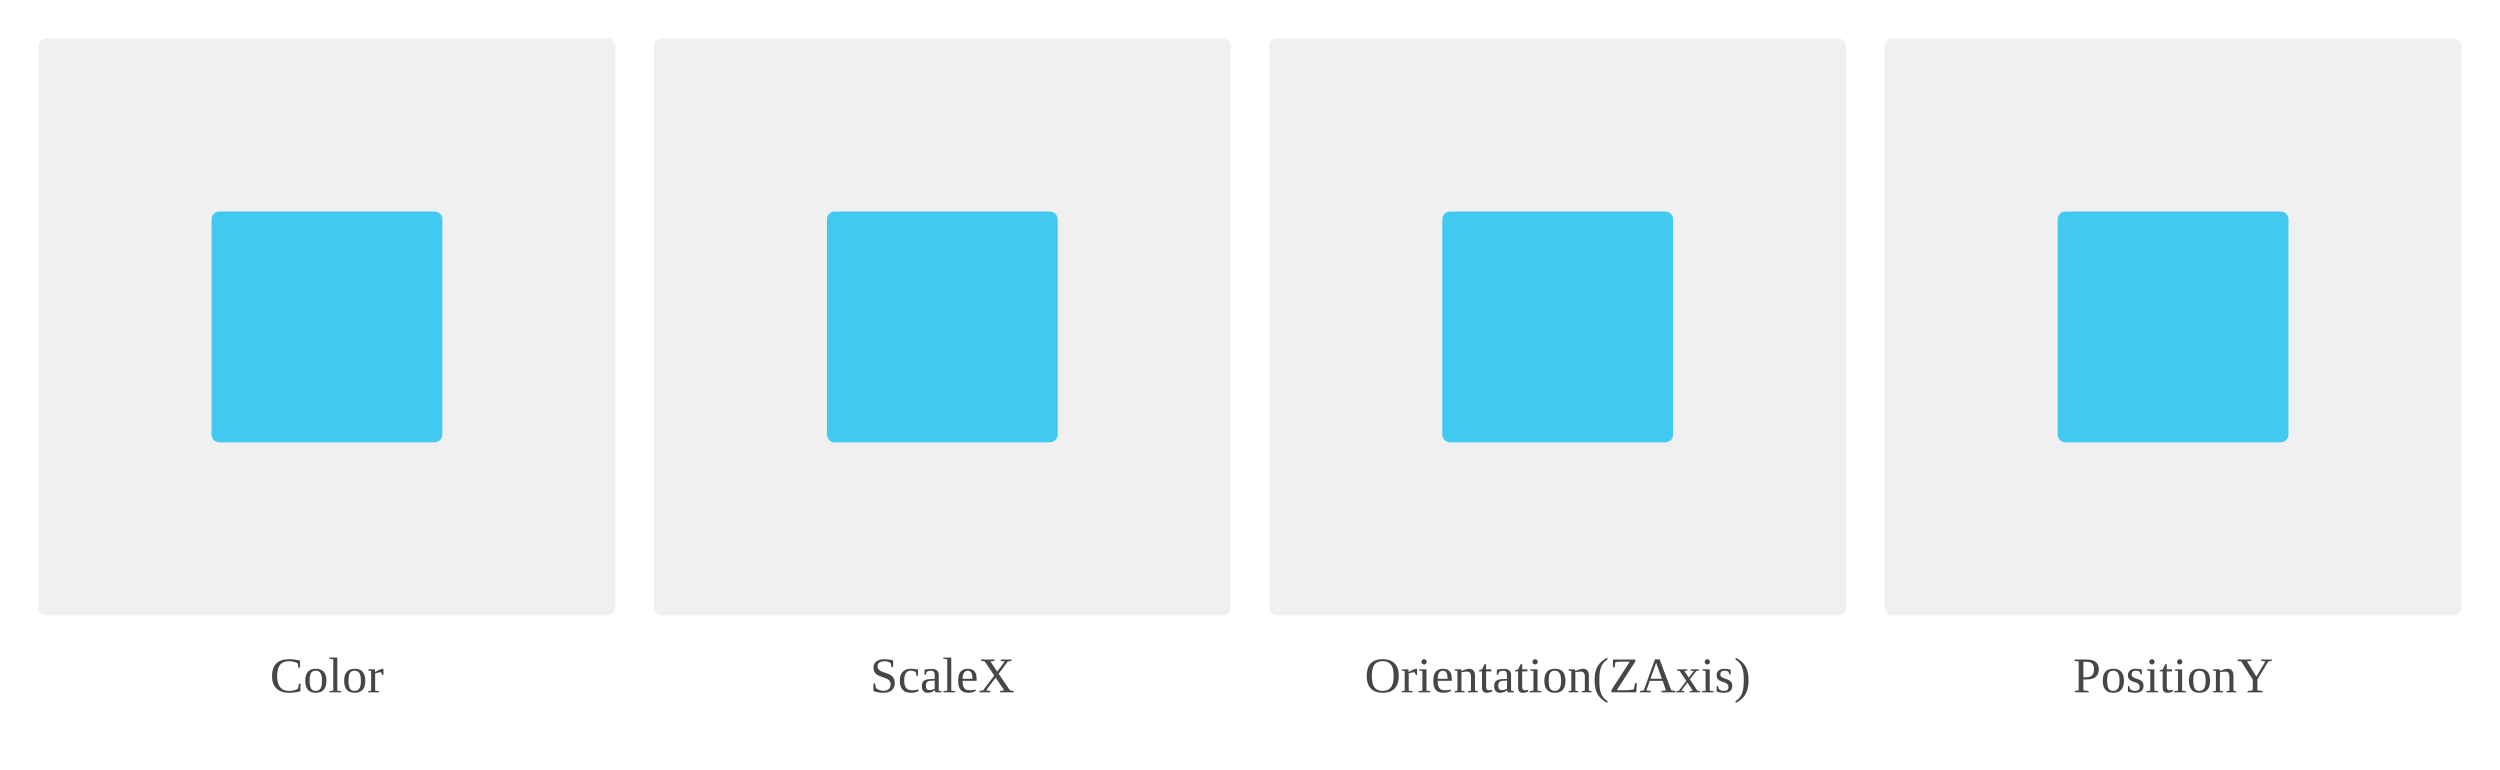
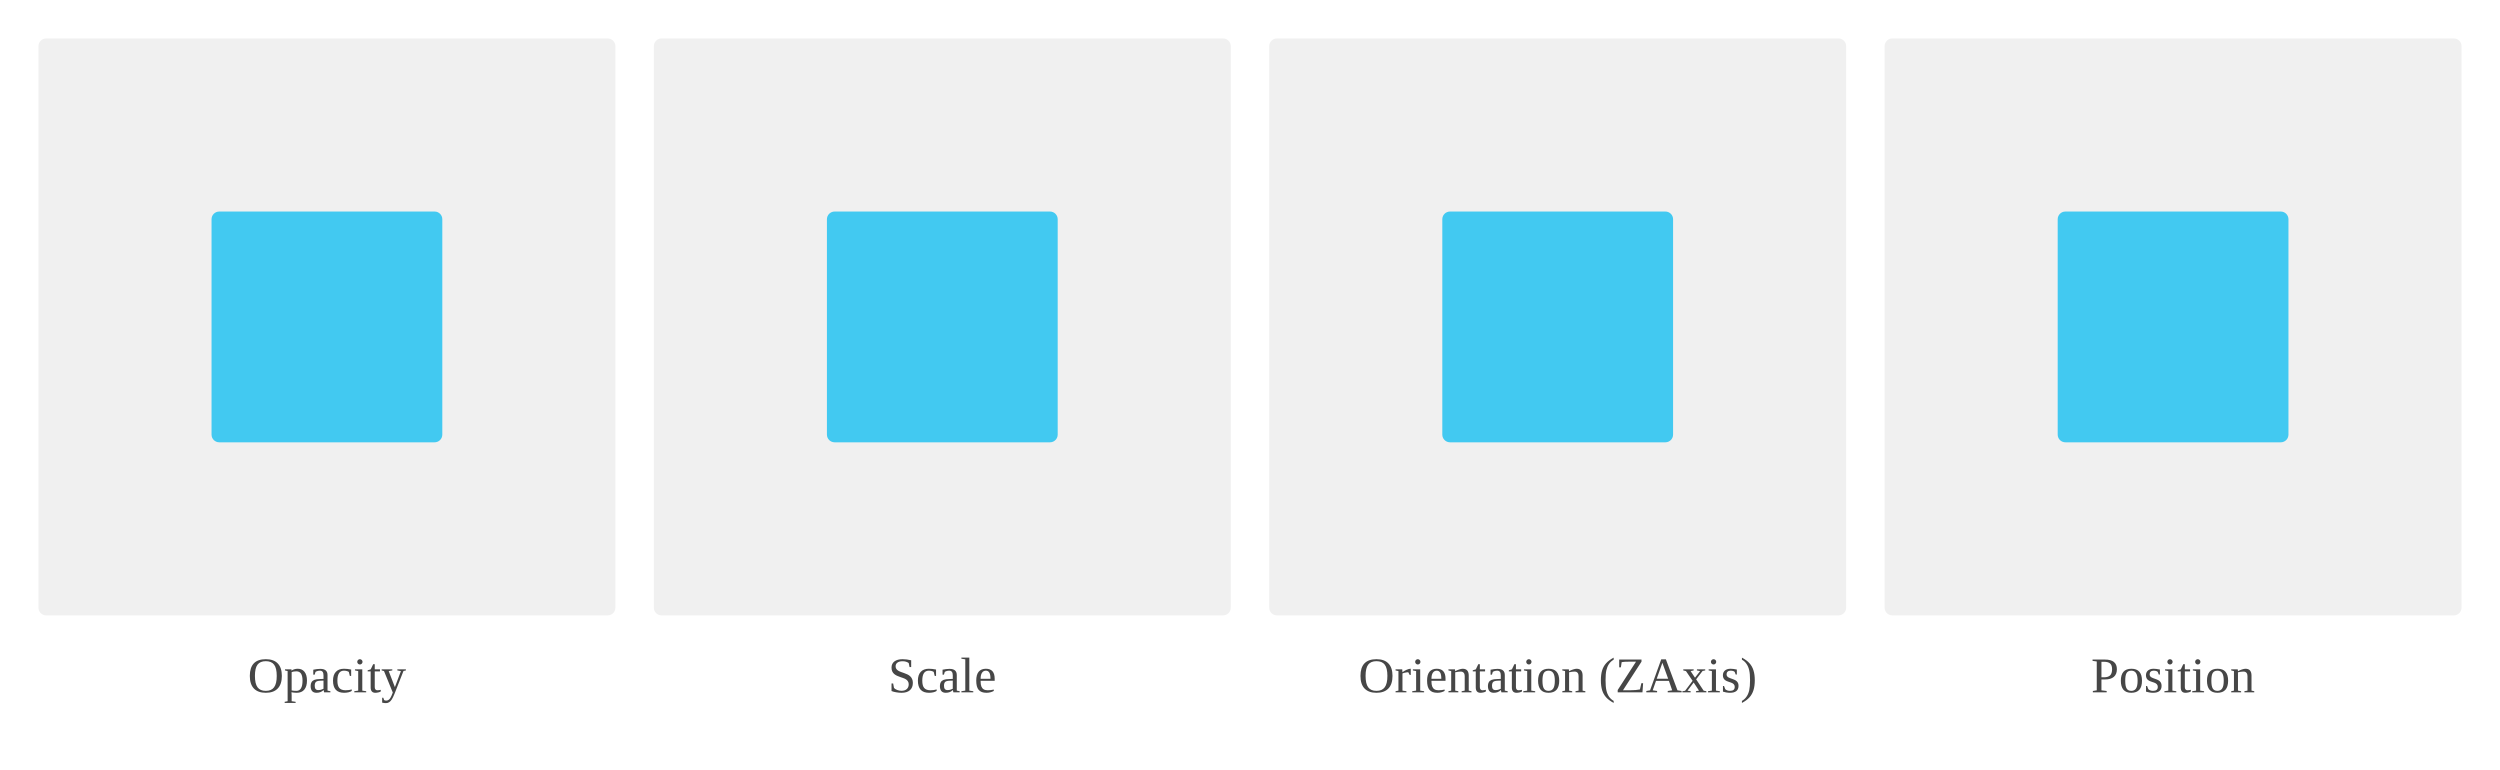
<svg xmlns="http://www.w3.org/2000/svg" width="650px" height="200px" viewBox="0 0 650 200">
  <rect x="10" y="10" width="150" height="150" rx="2" ry="2" style="fill:rgb(240, 240, 240);" />
  <rect x="55" y="55" width="60" height="60" rx="2" ry="2" style="fill:rgb(66, 201, 241);">
-     <animate id="anim0" attributeType="xml" attributeName="fill" values="rgb(66, 201, 241);rgb(236, 86, 144);rgb(66, 201, 241)" dur="5s" begin="2s;anim0.end+2s;" />
+     <animate id="anim0" attributeType="xml" attributeName="fill" values="rgba(66, 201, 241, 1);rgba(66, 201, 241, 0);rgba(66, 201, 241, 1)" dur="5s" begin="1s;anim0.end+2s;" />
  </rect>
  <rect x="170" y="10" width="150" height="150" rx="2" ry="2" style="fill:rgb(240, 240, 240);" />
  <rect x="215" y="55" width="60" height="60" rx="2" ry="2" style="fill:rgb(66, 201, 241);">
-     <animate id="anim2" attributeType="CSS" attributeName="width" values="60;120;60;0;60" dur="5s" begin="2s;anim2.end+2s;" />
-     <animate id="anim3" attributeType="CSS" attributeName="x" values="215;185;215;245;215;" dur="5s" begin="2s;anim3.end+2s;" />
+     <animate id="anim2" attributeType="CSS" attributeName="width" values="60;120;60;0;60" dur="5s" begin="1s;anim2.end+2s;" />
+     <animate attributeType="CSS" attributeName="height" values="60;120;60;0;60" dur="5s" begin="1s;anim2.end+2s;" />
+     <animate id="anim3" attributeType="CSS" attributeName="x" values="215;185;215;245;215;" dur="5s" begin="1s;anim3.end+2s;" />
+     <animate attributeType="CSS" attributeName="y" values="55;25;55;85;55;" dur="5s" begin="1s;anim3.end+2s;" />
  </rect>
  <rect x="330" y="10" width="150" height="150" rx="2" ry="2" style="fill:rgb(240, 240, 240);" />
  <g transform="translate(405, 85)">
    <rect x="-30" y="-30" width="60" height="60" rx="2" ry="2" style="fill:rgb(66, 201, 241);">
-       <animateTransform id="anim4" attributeType="xml" attributeName="transform" type="rotate" from="0" to="360" begin="2s;anim4.end+2s;" dur="5s" />
+       <animateTransform id="anim4" attributeType="xml" attributeName="transform" type="rotate" from="0" to="360" begin="1s;anim4.end+2s;" dur="5s" />
    </rect>
  </g>
  <rect x="490" y="10" width="150" height="150" rx="2" ry="2" style="fill:rgb(240, 240, 240);" />
  <rect x="535" y="55" width="60" height="60" rx="2" ry="2" style="fill:rgb(66, 201, 241);">
-     <animate id="anim5" attributeType="xml" attributeName="y" values="55;25;55;85;55" dur="5s" begin="2s;anim5.end+2s;" />
+     <animate id="anim5" attributeType="xml" attributeName="y" values="55;25;55;85;55" dur="5s" begin="1s;anim5.end+2s;" />
+     <animate attributeType="xml" attributeName="x" values="535;505;535;565;535" dur="5s" begin="1s;anim5.end+2s;" />
  </rect>
  <svg x="10" y="170" width="150" height="20">
-     <text x="50%" y="50%" font-size="13" fill="rgb(70,70,70)" alignment-baseline="middle" text-anchor="middle">Color</text>
+     <text x="50%" y="50%" font-size="13" fill="rgb(70,70,70)" alignment-baseline="middle" text-anchor="middle">Opacity</text>
  </svg>
  <svg x="170" y="170" width="150" height="20">
-     <text x="50%" y="50%" font-size="13" fill="rgb(70,70,70)" alignment-baseline="middle" text-anchor="middle">ScaleX</text>
+     <text x="50%" y="50%" font-size="13" fill="rgb(70,70,70)" alignment-baseline="middle" text-anchor="middle">Scale</text>
  </svg>
  <svg x="330" y="170" width="150" height="20">
-     <text x="50%" y="50%" font-size="13" fill="rgb(70,70,70)" alignment-baseline="middle" text-anchor="middle">Orientation(ZAxis)</text>
+     <text x="50%" y="50%" font-size="13" fill="rgb(70,70,70)" alignment-baseline="middle" text-anchor="middle">Orientation (ZAxis)</text>
  </svg>
  <svg x="490" y="170" width="150" height="20">
-     <text x="50%" y="50%" font-size="13" fill="rgb(70,70,70)" alignment-baseline="middle" text-anchor="middle">PositionY</text>
+     <text x="50%" y="50%" font-size="13" fill="rgb(70,70,70)" alignment-baseline="middle" text-anchor="middle">Position</text>
  </svg>
</svg>
